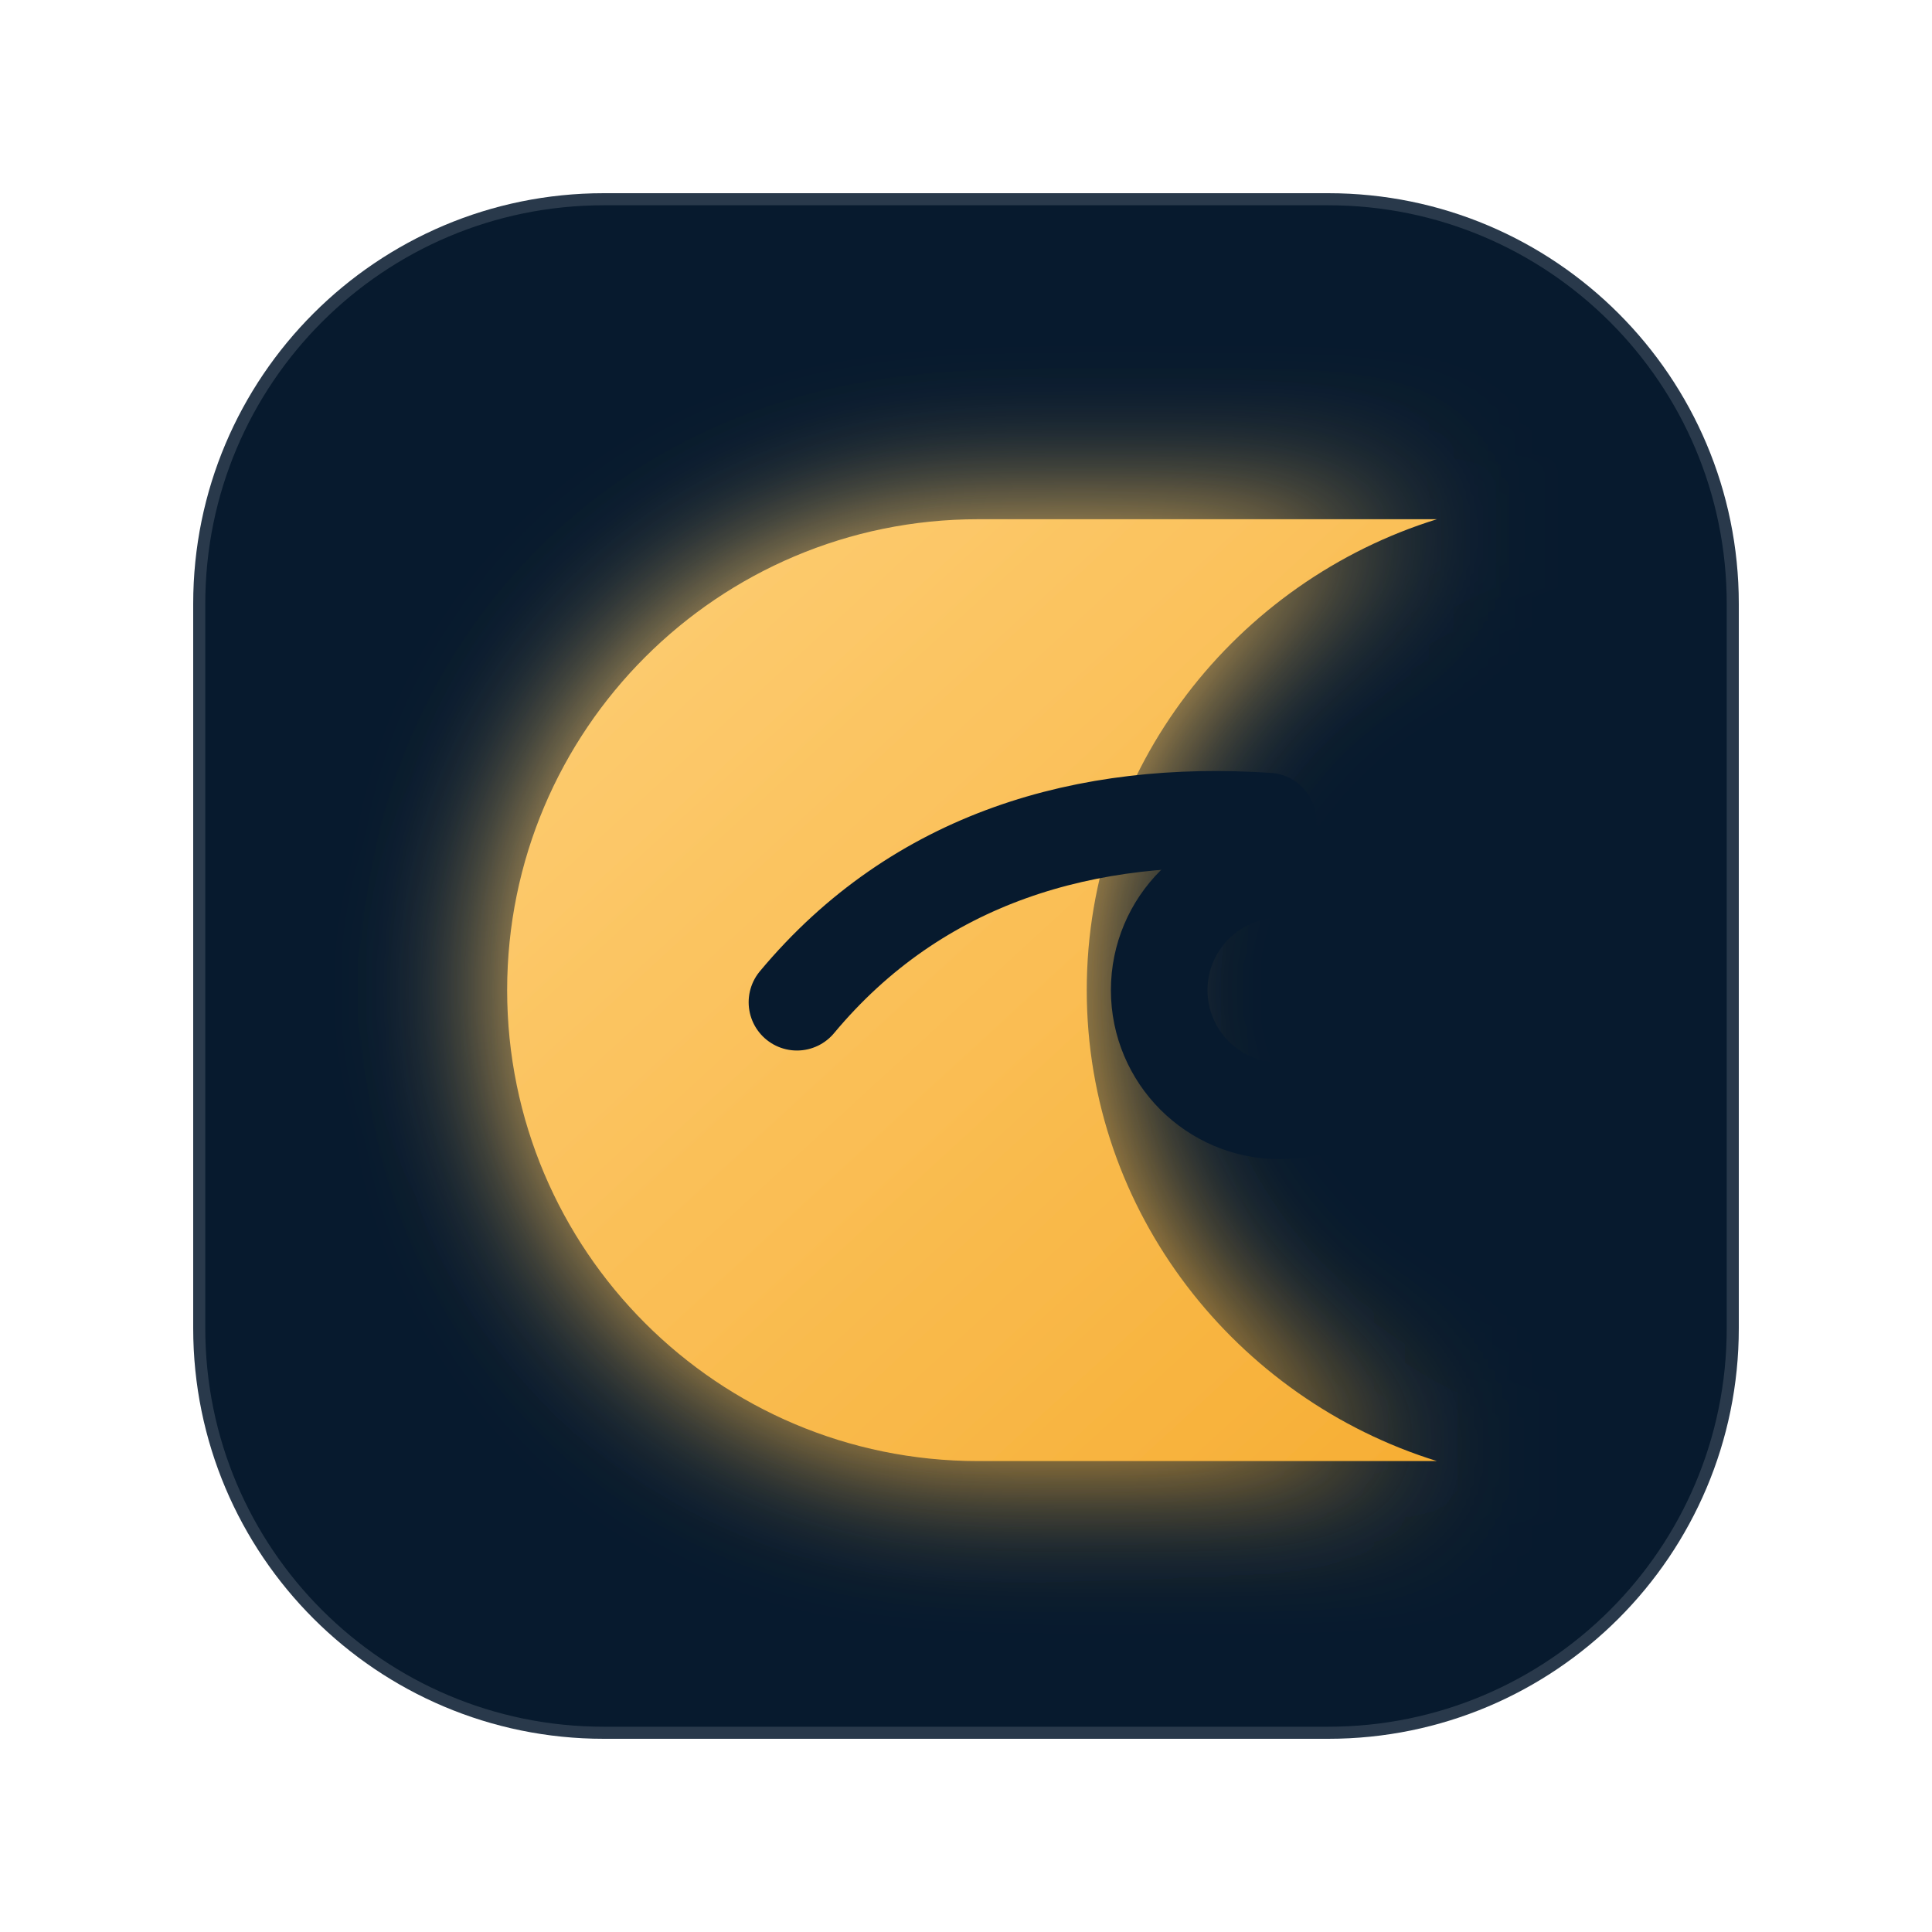
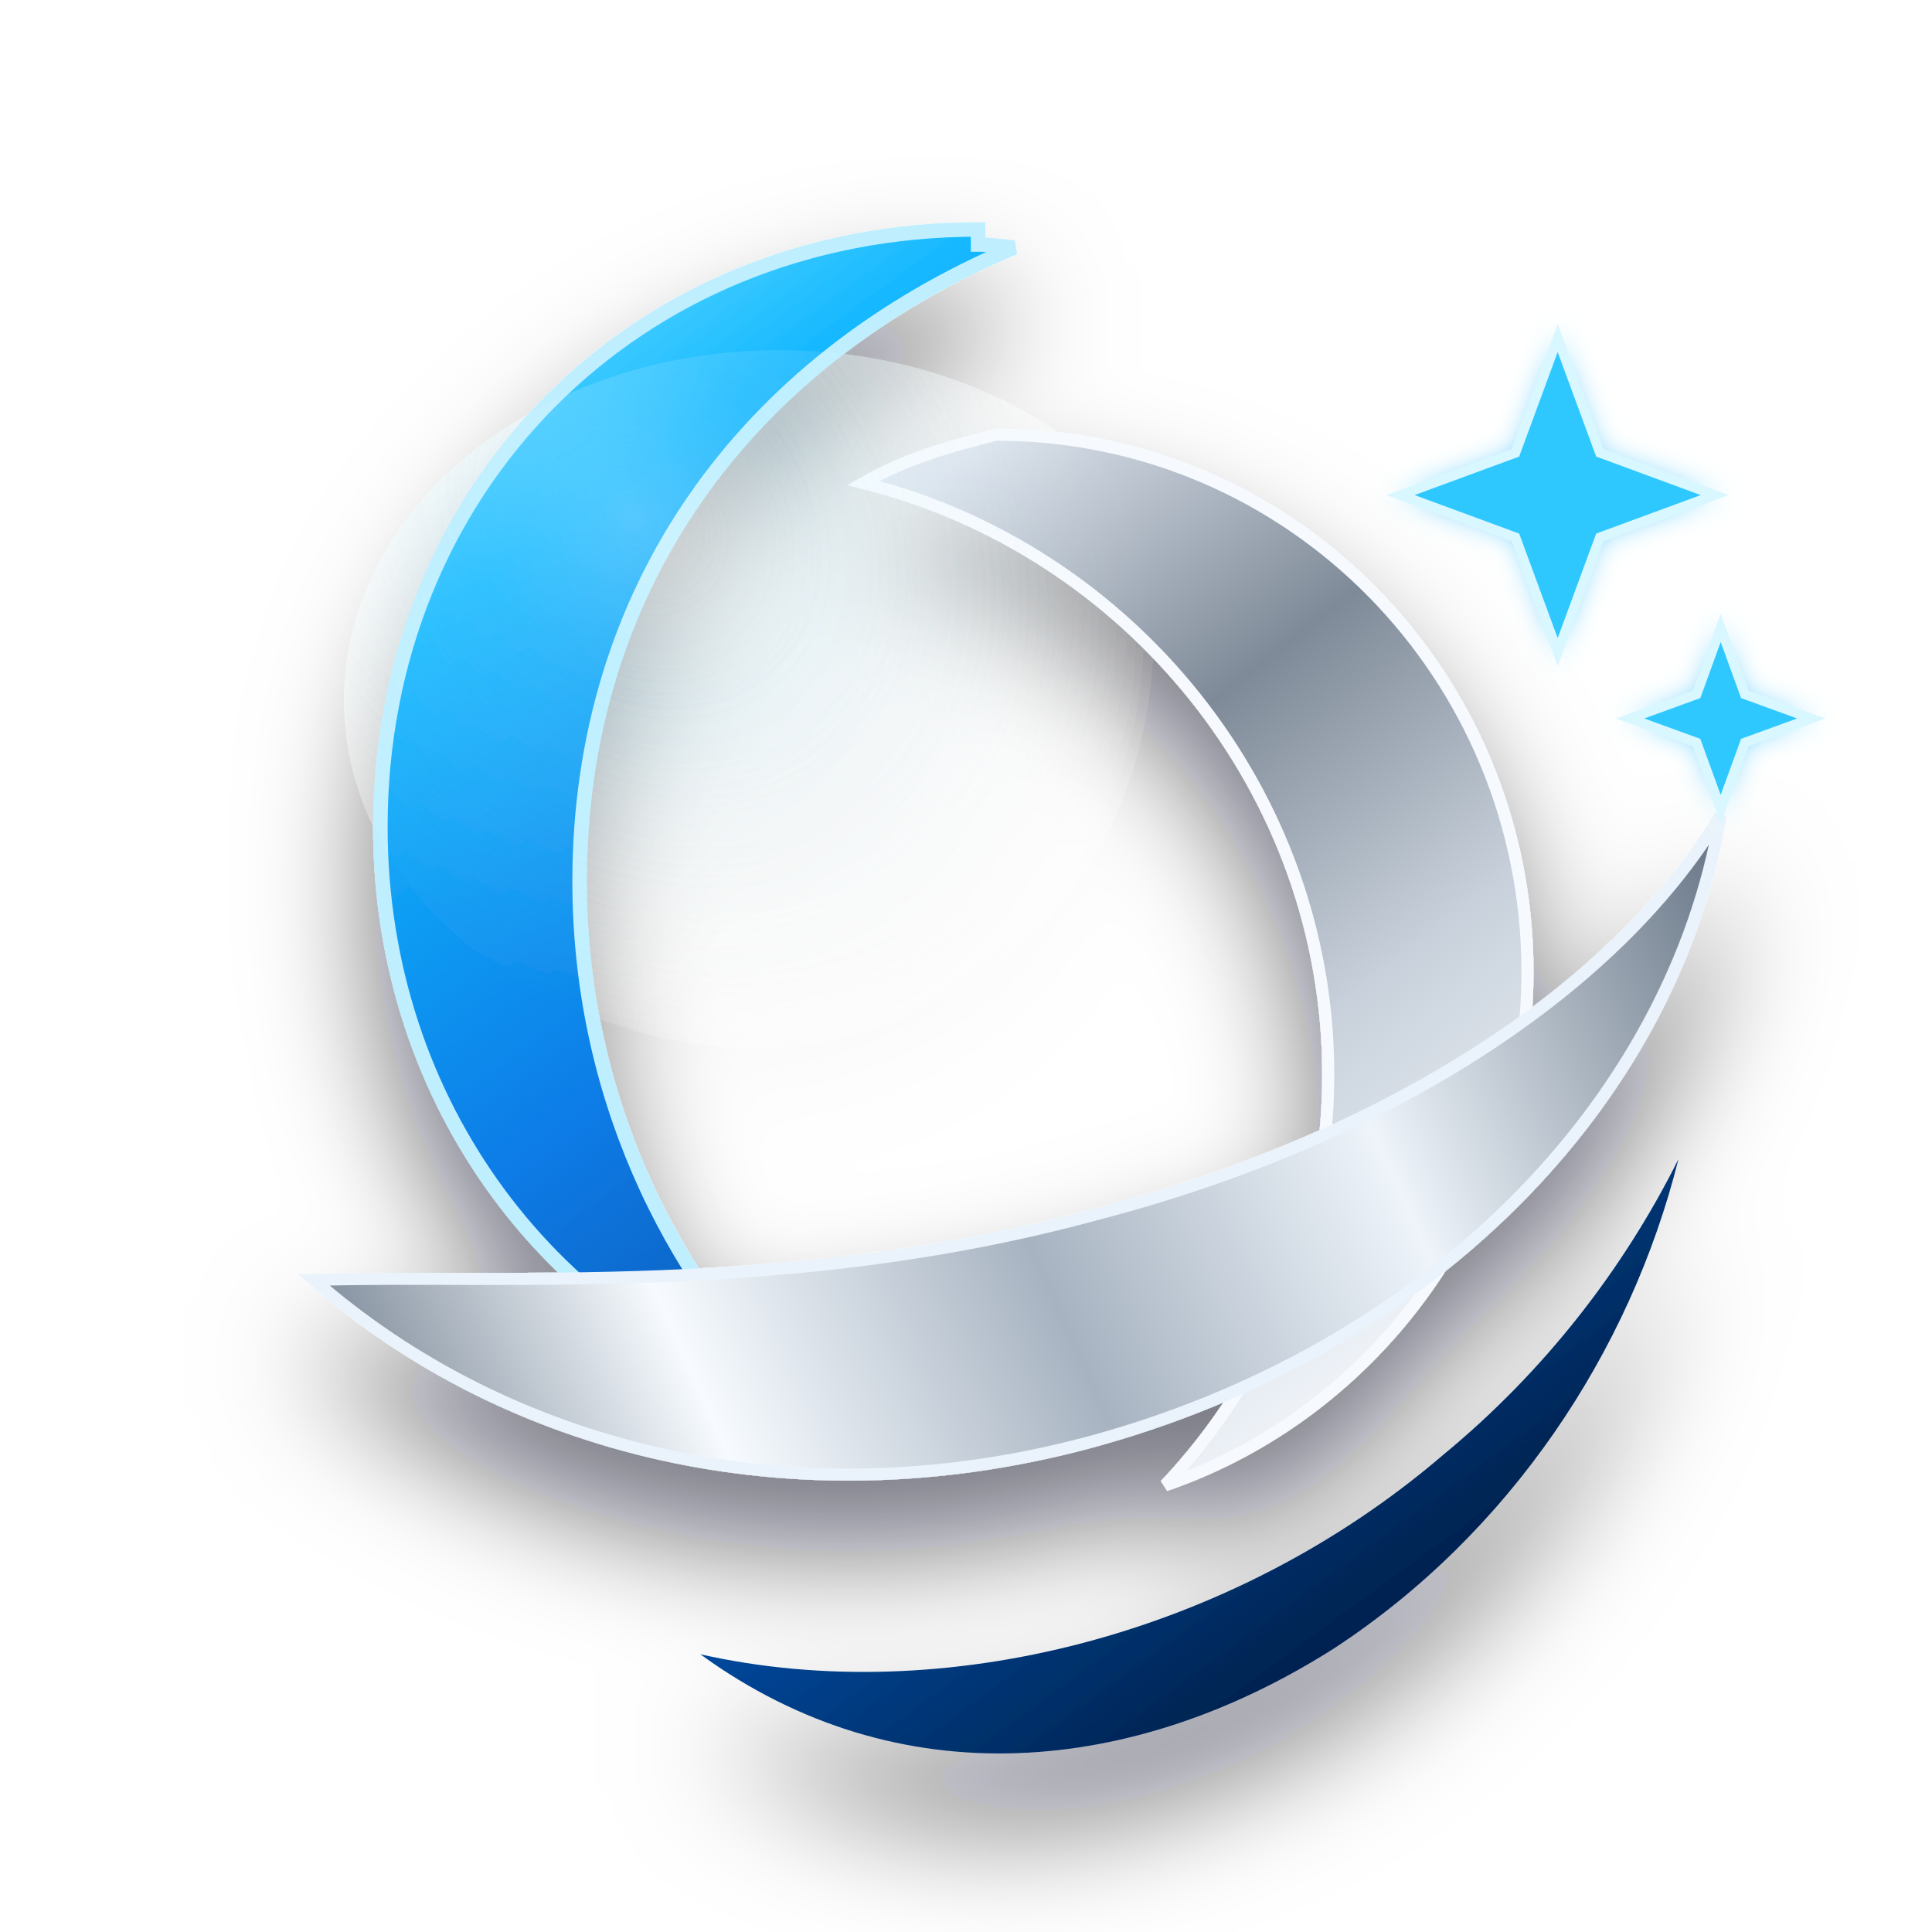
- <svg xmlns="http://www.w3.org/2000/svg" width="160" height="160" viewBox="0 0 160 160" fill="none">
+ <svg xmlns="http://www.w3.org/2000/svg" width="320" height="320" viewBox="0 0 320 320" fill="none" role="img" aria-labelledby="title desc">
  <defs>
-     <linearGradient id="g" x1="26" y1="20" x2="138" y2="142" gradientUnits="userSpaceOnUse">
-       <stop stop-color="#FFD788" />
-       <stop offset="1" stop-color="#F5A623" />
+     <linearGradient id="blueA" x1="71" y1="43" x2="231" y2="262" gradientUnits="userSpaceOnUse">
+       <stop stop-color="#6FE3FF" />
+       <stop offset="0.18" stop-color="#18B9FF" />
+       <stop offset="0.48" stop-color="#087BE6" />
+       <stop offset="0.78" stop-color="#06499F" />
+       <stop offset="1" stop-color="#032452" />
    </linearGradient>
-     <filter id="glow" x="-30%" y="-30%" width="160%" height="160%">
-       <feGaussianBlur stdDeviation="6" result="b" />
+     <linearGradient id="silverA" x1="93" y1="66" x2="228" y2="240" gradientUnits="userSpaceOnUse">
+       <stop stop-color="#FFFFFF" />
+       <stop offset="0.22" stop-color="#DDE5EE" />
+       <stop offset="0.48" stop-color="#7F8A98" />
+       <stop offset="0.72" stop-color="#C8D1DB" />
+       <stop offset="1" stop-color="#F8FBFF" />
+     </linearGradient>
+     <linearGradient id="silverB" x1="48" y1="225" x2="275" y2="123" gradientUnits="userSpaceOnUse">
+       <stop stop-color="#6F7D8D" />
+       <stop offset="0.24" stop-color="#F7FBFF" />
+       <stop offset="0.48" stop-color="#A7B3C1" />
+       <stop offset="0.72" stop-color="#EEF4FA" />
+       <stop offset="1" stop-color="#6C7A8A" />
+     </linearGradient>
+     <radialGradient id="shine" cx="0" cy="0" r="1" gradientTransform="translate(105 86) rotate(48) scale(96 78)" gradientUnits="userSpaceOnUse">
+       <stop stop-color="#FFFFFF" stop-opacity=".95" />
+       <stop offset=".35" stop-color="#BFEFFF" stop-opacity=".55" />
+       <stop offset="1" stop-color="#FFFFFF" stop-opacity="0" />
+     </radialGradient>
+     <filter id="shadow" x="-25%" y="-25%" width="150%" height="165%" color-interpolation-filters="sRGB">
+       <feDropShadow dx="0" dy="12" stdDeviation="10" flood-color="#000712" flood-opacity=".52" />
+     </filter>
+     <filter id="starGlow" x="-120%" y="-120%" width="340%" height="340%">
+       <feGaussianBlur stdDeviation="2.2" result="b" />
      <feMerge>
        <feMergeNode in="b" />
        <feMergeNode in="SourceGraphic" />
      </feMerge>
    </filter>
  </defs>
-   <rect x="16" y="16" width="128" height="128" rx="34" fill="#071A2E" stroke="rgba(255,255,255,0.14)" stroke-width="2" />
-   <path d="M42 82C42 60.46 59.46 43 81 43H119C102.42 48.14 90 63.56 90 82C90 100.44 102.42 115.86 119 121H81C59.46 121 42 103.54 42 82Z" fill="url(#g)" filter="url(#glow)" />
-   <path d="M66 83C76 71 90 67 105 68" stroke="#071A2E" stroke-width="8" stroke-linecap="round" />
-   <circle cx="106" cy="82" r="10" stroke="#071A2E" stroke-width="8" />
+   <g filter="url(#shadow)">
+     <path d="M162 38C105 38 63 81 63 137c0 46 29 84 70 96-23-22-37-53-37-87 0-48 27-86 72-105-2-.2-4-.5-6-.5Z" fill="url(#blueA)" stroke="#BFEFFF" stroke-width="2.4" />
+     <path d="M165 72c49 0 88 40 88 89 0 39-25 73-60 85 17-18 27-42 27-68 0-47-33-87-77-98 7-4 14-6 22-8Z" fill="url(#silverA)" stroke="#F6FAFE" stroke-width="2" />
+     <path d="M52 212c32 28 79 40 128 27 56-15 97-56 105-104-18 30-57 54-103 66-51 14-99 10-130 11Z" fill="url(#silverB)" stroke="#EAF3FB" stroke-width="2" />
+     <path d="M116 274c40 9 88-3 123-33 17-14 30-31 39-49-8 32-28 62-57 81-33 21-72 25-105 1Z" fill="url(#blueA)" />
+     <ellipse cx="129" cy="116" rx="72" ry="58" fill="url(#shine)" opacity=".28" />
+   </g>
+   <g fill="#2EC8FF" stroke="#D9F7FF" stroke-width="1.6" filter="url(#starGlow)">
+     <path d="M258 56l7 19 19 7-19 7-7 19-7-19-19-7 19-7 7-19Z" />
+     <path d="M285 104l4 11 11 4-11 4-4 11-4-11-11-4 11-4 4-11Z" />
+   </g>
</svg>
